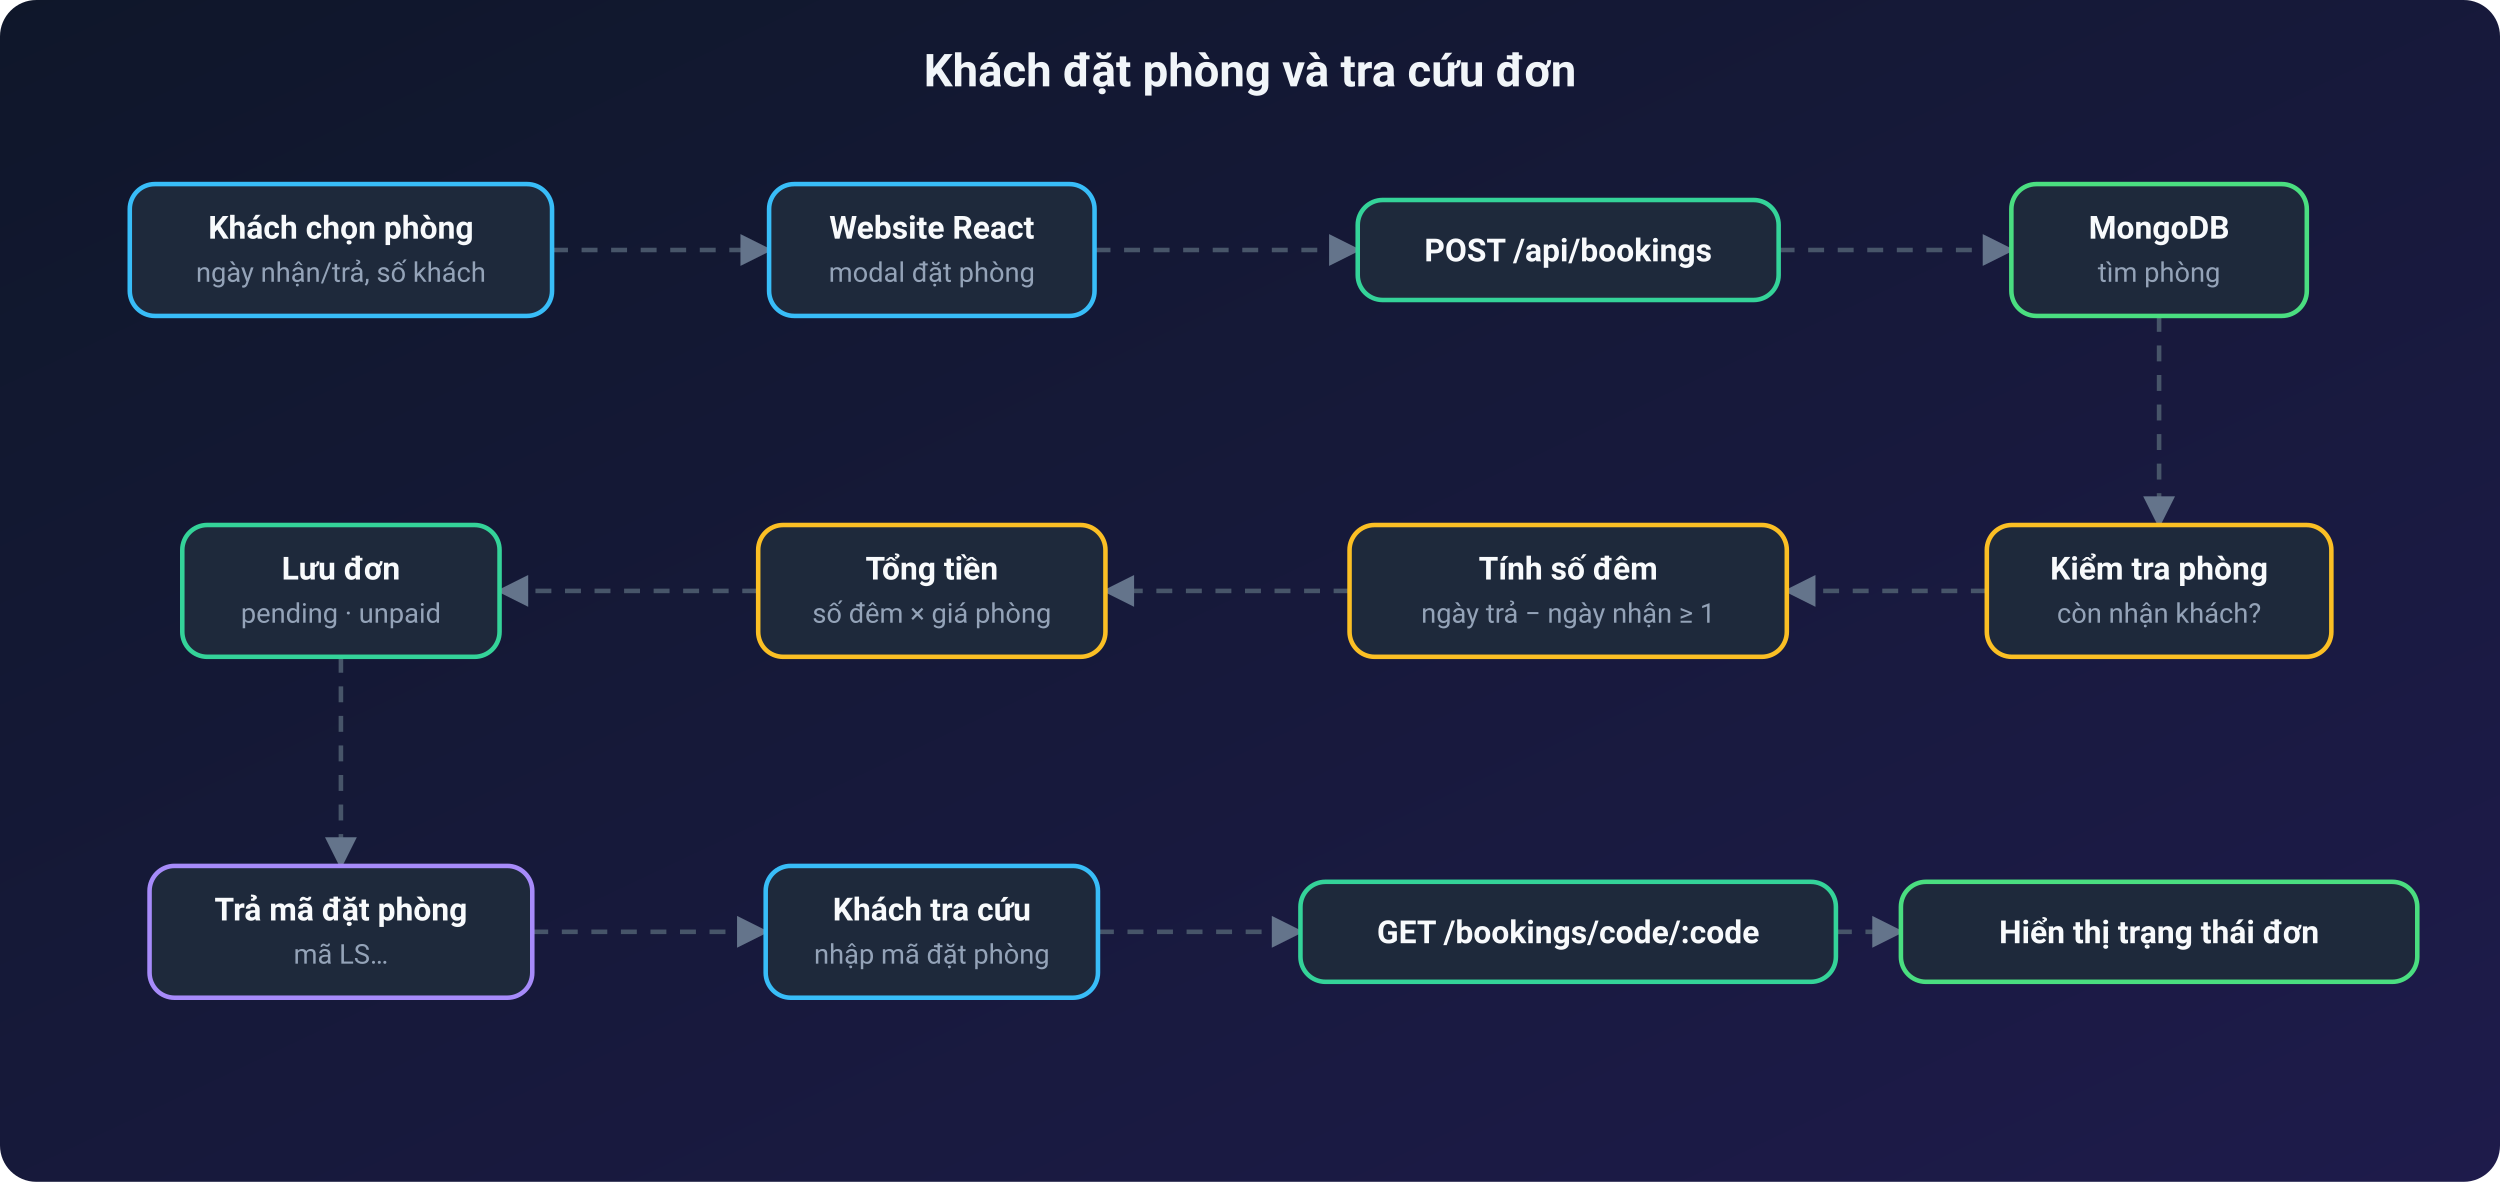
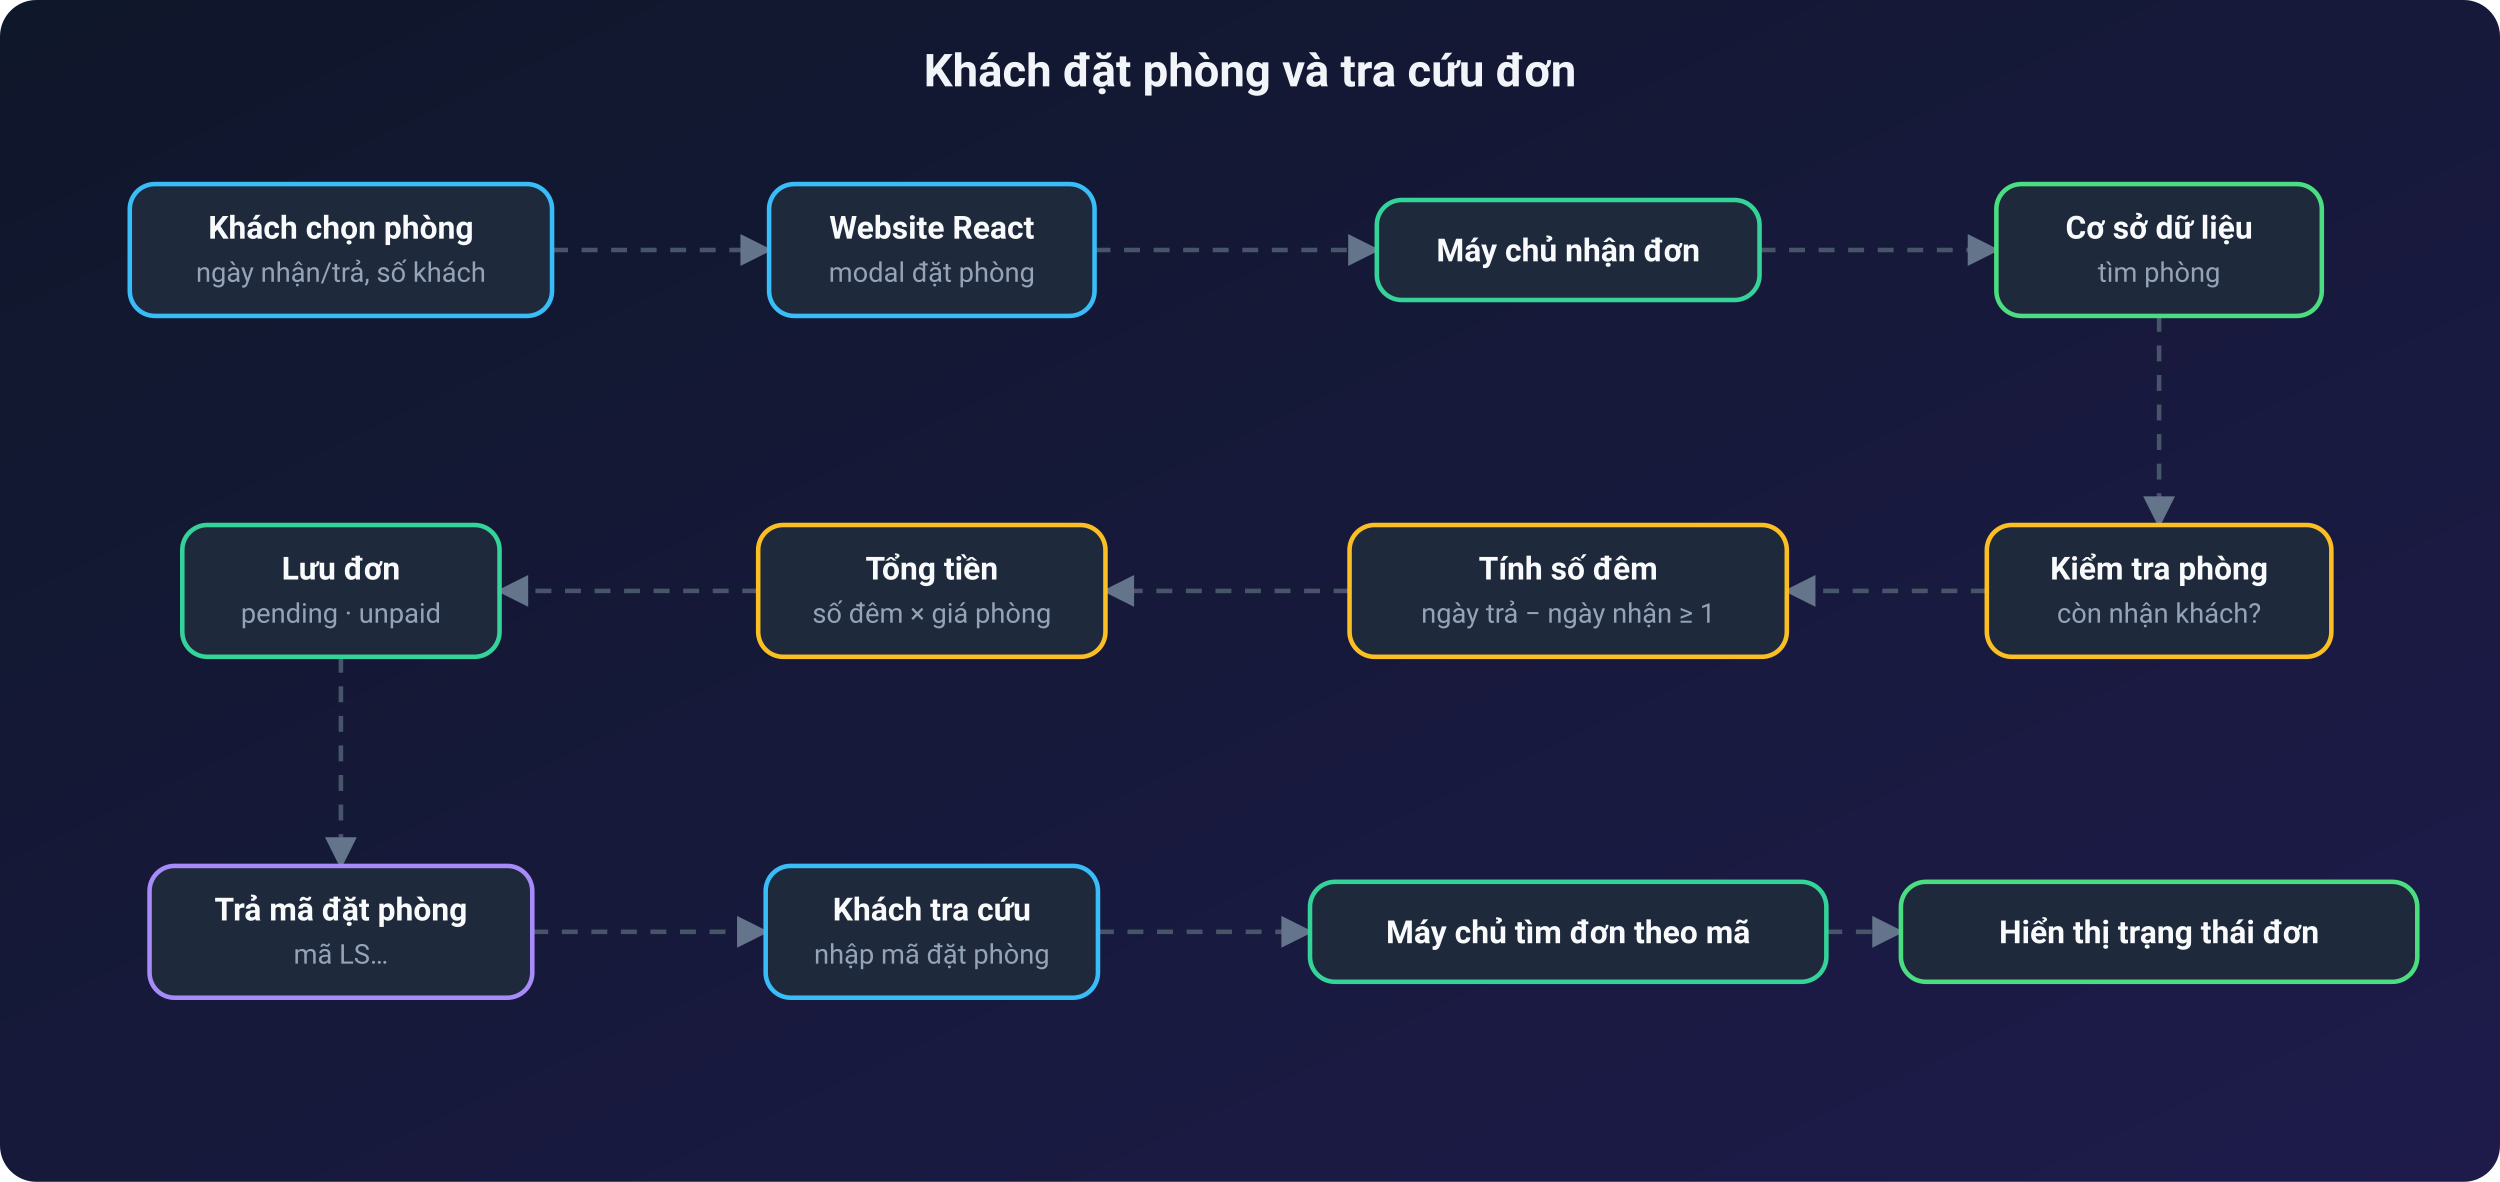
<svg xmlns="http://www.w3.org/2000/svg" viewBox="0 0 1100 520" width="1100" height="520" role="img" aria-label="Khách đặt phòng và tra cứu đơn" font-family="-apple-system,BlinkMacSystemFont,'Segoe UI',Roboto,Helvetica,Arial,sans-serif">
  <defs>
    <filter id="g" x="-100%" y="-100%" width="300%" height="300%">
      <feGaussianBlur stdDeviation="3" />
    </filter>
    <marker id="ar" viewBox="0 0 10 10" refX="9" refY="5" markerWidth="7" markerHeight="7" orient="auto">
      <path d="M0 0L10 5L0 10z" fill="#64748B" />
    </marker>
    <linearGradient id="bg" x1="0" y1="0" x2="1" y2="1">
      <stop offset="0" stop-color="#0F172A" />
      <stop offset="1" stop-color="#1E1B4B" />
    </linearGradient>
  </defs>
  <rect width="1100" height="520" rx="16" fill="url(#bg)" />
  <text x="550.0" y="38" text-anchor="middle" fill="#F1F5F9" font-size="20" font-weight="700">Khách đặt phòng và tra cứu đơn</text>
  <path d="M242.9 110.0 L338.4 110.0" fill="none" stroke="#475569" stroke-width="2" stroke-dasharray="7 6" marker-end="url(#ar)">
    <animate attributeName="stroke-dashoffset" from="26" to="0" dur="1s" repeatCount="indefinite" />
  </path>
-   <path d="M481.6 110.0 L597.4 110.0" fill="none" stroke="#475569" stroke-width="2" stroke-dasharray="7 6" marker-end="url(#ar)">
-     <animate attributeName="stroke-dashoffset" from="26" to="0" dur="1s" repeatCount="indefinite" />
-   </path>
-   <path d="M782.6 110.0 L885.0 110.0" fill="none" stroke="#475569" stroke-width="2" stroke-dasharray="7 6" marker-end="url(#ar)">
+   <path d="M481.6 110.0 L605.8 110.0" fill="none" stroke="#475569" stroke-width="2" stroke-dasharray="7 6" marker-end="url(#ar)">
+     <animate attributeName="stroke-dashoffset" from="26" to="0" dur="1s" repeatCount="indefinite" />
+   </path>
+   <path d="M774.2 110.0 L878.4 110.0" fill="none" stroke="#475569" stroke-width="2" stroke-dasharray="7 6" marker-end="url(#ar)">
    <animate attributeName="stroke-dashoffset" from="26" to="0" dur="1s" repeatCount="indefinite" />
  </path>
  <path d="M950.0 139.0 L950.0 231.0" fill="none" stroke="#475569" stroke-width="2" stroke-dasharray="7 6" marker-end="url(#ar)">
    <animate attributeName="stroke-dashoffset" from="26" to="0" dur="1s" repeatCount="indefinite" />
  </path>
  <path d="M874.2 260.0 L786.2 260.0" fill="none" stroke="#475569" stroke-width="2" stroke-dasharray="7 6" marker-end="url(#ar)">
    <animate attributeName="stroke-dashoffset" from="26" to="0" dur="1s" repeatCount="indefinite" />
  </path>
  <path d="M593.8 260.0 L486.4 260.0" fill="none" stroke="#475569" stroke-width="2" stroke-dasharray="7 6" marker-end="url(#ar)">
    <animate attributeName="stroke-dashoffset" from="26" to="0" dur="1s" repeatCount="indefinite" />
  </path>
  <path d="M333.6 260.0 L219.8 260.0" fill="none" stroke="#475569" stroke-width="2" stroke-dasharray="7 6" marker-end="url(#ar)">
    <animate attributeName="stroke-dashoffset" from="26" to="0" dur="1s" repeatCount="indefinite" />
  </path>
  <path d="M150.0 289.0 L150.0 381.0" fill="none" stroke="#475569" stroke-width="2" stroke-dasharray="7 6" marker-end="url(#ar)">
    <animate attributeName="stroke-dashoffset" from="26" to="0" dur="1s" repeatCount="indefinite" />
  </path>
  <path d="M234.2 410.0 L336.9 410.0" fill="none" stroke="#475569" stroke-width="2" stroke-dasharray="7 6" marker-end="url(#ar)">
    <animate attributeName="stroke-dashoffset" from="26" to="0" dur="1s" repeatCount="indefinite" />
  </path>
-   <path d="M483.1 410.0 L572.2 410.0" fill="none" stroke="#475569" stroke-width="2" stroke-dasharray="7 6" marker-end="url(#ar)">
-     <animate attributeName="stroke-dashoffset" from="26" to="0" dur="1s" repeatCount="indefinite" />
-   </path>
-   <path d="M807.8 410.0 L836.4 410.0" fill="none" stroke="#475569" stroke-width="2" stroke-dasharray="7 6" marker-end="url(#ar)">
+   <path d="M483.1 410.0 L576.4 410.0" fill="none" stroke="#475569" stroke-width="2" stroke-dasharray="7 6" marker-end="url(#ar)">
+     <animate attributeName="stroke-dashoffset" from="26" to="0" dur="1s" repeatCount="indefinite" />
+   </path>
+   <path d="M803.6 410.0 L836.4 410.0" fill="none" stroke="#475569" stroke-width="2" stroke-dasharray="7 6" marker-end="url(#ar)">
    <animate attributeName="stroke-dashoffset" from="26" to="0" dur="1s" repeatCount="indefinite" />
  </path>
  <g>
    <rect x="54.1" y="78.0" width="191.8" height="64" rx="14" fill="#38BDF8" opacity="0" filter="url(#g)">
      <animate attributeName="opacity" dur="19.5s" repeatCount="indefinite" keyTimes="0;0;0.092;1" values="0;1;0;0" />
    </rect>
    <rect x="57.1" y="81.0" width="185.8" height="58" rx="11" fill="#1E293B" stroke="#38BDF8" stroke-width="2" />
    <text x="150.0" y="105.0" text-anchor="middle" fill="#F8FAFC" font-size="14" font-weight="600">Khách chọn phòng</text>
    <text x="150.0" y="124.0" text-anchor="middle" fill="#94A3B8" font-size="12">ngày nhận/trả, số khách</text>
  </g>
  <g>
    <rect x="335.4" y="78.0" width="149.2" height="64" rx="14" fill="#38BDF8" opacity="0" filter="url(#g)">
      <animate attributeName="opacity" dur="19.5s" repeatCount="indefinite" keyTimes="0;0.077;0.077;0.169;1" values="0;0;1;0;0" />
    </rect>
    <rect x="338.4" y="81.0" width="143.2" height="58" rx="11" fill="#1E293B" stroke="#38BDF8" stroke-width="2" />
    <text x="410.0" y="105.0" text-anchor="middle" fill="#F8FAFC" font-size="14" font-weight="600">Website React</text>
    <text x="410.0" y="124.0" text-anchor="middle" fill="#94A3B8" font-size="12">modal đặt phòng</text>
  </g>
  <g>
-     <rect x="594.4" y="85.0" width="191.2" height="50" rx="14" fill="#34D399" opacity="0" filter="url(#g)">
+     <rect x="602.8" y="85.0" width="174.4" height="50" rx="14" fill="#34D399" opacity="0" filter="url(#g)">
      <animate attributeName="opacity" dur="19.5s" repeatCount="indefinite" keyTimes="0;0.154;0.154;0.246;1" values="0;0;1;0;0" />
    </rect>
-     <rect x="597.4" y="88.0" width="185.2" height="44" rx="11" fill="#1E293B" stroke="#34D399" stroke-width="2" />
-     <text x="690.0" y="115.0" text-anchor="middle" fill="#F8FAFC" font-size="14" font-weight="600">POST /api/bookings</text>
-   </g>
-   <g>
-     <rect x="882.0" y="78.0" width="136.0" height="64" rx="14" fill="#4ADE80" opacity="0" filter="url(#g)">
+     <rect x="605.8" y="88.0" width="168.4" height="44" rx="11" fill="#1E293B" stroke="#34D399" stroke-width="2" />
+     <text x="690.0" y="115.0" text-anchor="middle" fill="#F8FAFC" font-size="14" font-weight="600">Máy chủ nhận đơn</text>
+   </g>
+   <g>
+     <rect x="875.4" y="78.0" width="149.2" height="64" rx="14" fill="#4ADE80" opacity="0" filter="url(#g)">
      <animate attributeName="opacity" dur="19.5s" repeatCount="indefinite" keyTimes="0;0.231;0.231;0.323;1" values="0;0;1;0;0" />
    </rect>
-     <rect x="885.0" y="81.0" width="130.0" height="58" rx="11" fill="#1E293B" stroke="#4ADE80" stroke-width="2" />
-     <text x="950.0" y="105.0" text-anchor="middle" fill="#F8FAFC" font-size="14" font-weight="600">MongoDB</text>
+     <rect x="878.4" y="81.0" width="143.2" height="58" rx="11" fill="#1E293B" stroke="#4ADE80" stroke-width="2" />
+     <text x="950.0" y="105.0" text-anchor="middle" fill="#F8FAFC" font-size="14" font-weight="600">Cơ sở dữ liệu</text>
    <text x="950.0" y="124.0" text-anchor="middle" fill="#94A3B8" font-size="12">tìm phòng</text>
  </g>
  <g>
    <rect x="871.2" y="228.0" width="157.6" height="64" rx="14" fill="#FBBF24" opacity="0" filter="url(#g)">
      <animate attributeName="opacity" dur="19.5s" repeatCount="indefinite" keyTimes="0;0.308;0.308;0.4;1" values="0;0;1;0;0" />
    </rect>
    <rect x="874.2" y="231.0" width="151.6" height="58" rx="11" fill="#1E293B" stroke="#FBBF24" stroke-width="2" />
    <text x="950.0" y="255.0" text-anchor="middle" fill="#F8FAFC" font-size="14" font-weight="600">Kiểm tra phòng</text>
    <text x="950.0" y="274.0" text-anchor="middle" fill="#94A3B8" font-size="12">còn nhận khách?</text>
  </g>
  <g>
    <rect x="590.8" y="228.0" width="198.4" height="64" rx="14" fill="#FBBF24" opacity="0" filter="url(#g)">
      <animate attributeName="opacity" dur="19.5s" repeatCount="indefinite" keyTimes="0;0.385;0.385;0.477;1" values="0;0;1;0;0" />
    </rect>
    <rect x="593.8" y="231.0" width="192.4" height="58" rx="11" fill="#1E293B" stroke="#FBBF24" stroke-width="2" />
    <text x="690.0" y="255.0" text-anchor="middle" fill="#F8FAFC" font-size="14" font-weight="600">Tính số đêm</text>
    <text x="690.0" y="274.0" text-anchor="middle" fill="#94A3B8" font-size="12">ngày trả − ngày nhận ≥ 1</text>
  </g>
  <g>
    <rect x="330.6" y="228.0" width="158.8" height="64" rx="14" fill="#FBBF24" opacity="0" filter="url(#g)">
      <animate attributeName="opacity" dur="19.5s" repeatCount="indefinite" keyTimes="0;0.462;0.462;0.554;1" values="0;0;1;0;0" />
    </rect>
    <rect x="333.6" y="231.0" width="152.8" height="58" rx="11" fill="#1E293B" stroke="#FBBF24" stroke-width="2" />
    <text x="410.0" y="255.0" text-anchor="middle" fill="#F8FAFC" font-size="14" font-weight="600">Tổng tiền</text>
    <text x="410.0" y="274.0" text-anchor="middle" fill="#94A3B8" font-size="12">số đêm × giá phòng</text>
  </g>
  <g>
    <rect x="77.2" y="228.0" width="145.6" height="64" rx="14" fill="#34D399" opacity="0" filter="url(#g)">
      <animate attributeName="opacity" dur="19.5s" repeatCount="indefinite" keyTimes="0;0.538;0.539;0.631;1" values="0;0;1;0;0" />
    </rect>
    <rect x="80.2" y="231.0" width="139.6" height="58" rx="11" fill="#1E293B" stroke="#34D399" stroke-width="2" />
    <text x="150.0" y="255.0" text-anchor="middle" fill="#F8FAFC" font-size="14" font-weight="600">Lưu đơn</text>
    <text x="150.0" y="274.0" text-anchor="middle" fill="#94A3B8" font-size="12">pending · unpaid</text>
  </g>
  <g>
    <rect x="62.8" y="378.0" width="174.4" height="64" rx="14" fill="#A78BFA" opacity="0" filter="url(#g)">
      <animate attributeName="opacity" dur="19.5s" repeatCount="indefinite" keyTimes="0;0.615;0.616;0.708;1" values="0;0;1;0;0" />
    </rect>
    <rect x="65.8" y="381.0" width="168.4" height="58" rx="11" fill="#1E293B" stroke="#A78BFA" stroke-width="2" />
    <text x="150.0" y="405.0" text-anchor="middle" fill="#F8FAFC" font-size="14" font-weight="600">Trả mã đặt phòng</text>
    <text x="150.0" y="424.0" text-anchor="middle" fill="#94A3B8" font-size="12">mã LS…</text>
  </g>
  <g>
    <rect x="333.9" y="378.0" width="152.2" height="64" rx="14" fill="#38BDF8" opacity="0" filter="url(#g)">
      <animate attributeName="opacity" dur="19.5s" repeatCount="indefinite" keyTimes="0;0.692;0.693;0.785;1" values="0;0;1;0;0" />
    </rect>
    <rect x="336.9" y="381.0" width="146.2" height="58" rx="11" fill="#1E293B" stroke="#38BDF8" stroke-width="2" />
    <text x="410.0" y="405.0" text-anchor="middle" fill="#F8FAFC" font-size="14" font-weight="600">Khách tra cứu</text>
    <text x="410.0" y="424.0" text-anchor="middle" fill="#94A3B8" font-size="12">nhập mã đặt phòng</text>
  </g>
  <g>
-     <rect x="569.2" y="385.0" width="241.6" height="50" rx="14" fill="#34D399" opacity="0" filter="url(#g)">
+     <rect x="573.4" y="385.0" width="233.2" height="50" rx="14" fill="#34D399" opacity="0" filter="url(#g)">
      <animate attributeName="opacity" dur="19.5s" repeatCount="indefinite" keyTimes="0;0.769;0.77;0.862;1" values="0;0;1;0;0" />
    </rect>
-     <rect x="572.2" y="388.0" width="235.6" height="44" rx="11" fill="#1E293B" stroke="#34D399" stroke-width="2" />
-     <text x="690.0" y="415.0" text-anchor="middle" fill="#F8FAFC" font-size="14" font-weight="600">GET /bookings/code/:code</text>
+     <rect x="576.4" y="388.0" width="227.2" height="44" rx="11" fill="#1E293B" stroke="#34D399" stroke-width="2" />
+     <text x="690.0" y="415.0" text-anchor="middle" fill="#F8FAFC" font-size="14" font-weight="600">Máy chủ tìm đơn theo mã</text>
  </g>
  <g>
    <rect x="833.4" y="385.0" width="233.2" height="50" rx="14" fill="#4ADE80" opacity="0" filter="url(#g)">
      <animate attributeName="opacity" dur="19.5s" repeatCount="indefinite" keyTimes="0;0.846;0.847;0.939;1" values="0;0;1;0;0" />
    </rect>
    <rect x="836.4" y="388.0" width="227.2" height="44" rx="11" fill="#1E293B" stroke="#4ADE80" stroke-width="2" />
    <text x="950.0" y="415.0" text-anchor="middle" fill="#F8FAFC" font-size="14" font-weight="600">Hiển thị trạng thái đơn</text>
  </g>
  <circle r="6" fill="#FDE68A" filter="url(#g)" opacity="0">
    <animateMotion dur="19.5s" repeatCount="indefinite" calcMode="linear" keyPoints="0;0;1;1" keyTimes="0;0;0.077;1" path="M242.9 110.0 L338.4 110.0" />
    <animate attributeName="opacity" dur="19.5s" repeatCount="indefinite" keyTimes="0;0;0.077;1" values="0;1;0;0" />
  </circle>
  <circle r="3.5" fill="#FFFBEB" opacity="0">
    <animateMotion dur="19.5s" repeatCount="indefinite" calcMode="linear" keyPoints="0;0;1;1" keyTimes="0;0;0.077;1" path="M242.9 110.0 L338.4 110.0" />
    <animate attributeName="opacity" dur="19.5s" repeatCount="indefinite" keyTimes="0;0;0.077;1" values="0;1;0;0" />
  </circle>
  <circle r="6" fill="#FDE68A" filter="url(#g)" opacity="0">
-     <animateMotion dur="19.5s" repeatCount="indefinite" calcMode="linear" keyPoints="0;0;1;1" keyTimes="0;0.077;0.154;1" path="M481.6 110.0 L597.4 110.0" />
+     <animateMotion dur="19.5s" repeatCount="indefinite" calcMode="linear" keyPoints="0;0;1;1" keyTimes="0;0.077;0.154;1" path="M481.6 110.0 L605.8 110.0" />
    <animate attributeName="opacity" dur="19.5s" repeatCount="indefinite" keyTimes="0;0.077;0.077;0.154;1" values="0;0;1;0;0" />
  </circle>
  <circle r="3.5" fill="#FFFBEB" opacity="0">
-     <animateMotion dur="19.5s" repeatCount="indefinite" calcMode="linear" keyPoints="0;0;1;1" keyTimes="0;0.077;0.154;1" path="M481.6 110.0 L597.4 110.0" />
+     <animateMotion dur="19.5s" repeatCount="indefinite" calcMode="linear" keyPoints="0;0;1;1" keyTimes="0;0.077;0.154;1" path="M481.6 110.0 L605.8 110.0" />
    <animate attributeName="opacity" dur="19.5s" repeatCount="indefinite" keyTimes="0;0.077;0.077;0.154;1" values="0;0;1;0;0" />
  </circle>
  <circle r="6" fill="#FDE68A" filter="url(#g)" opacity="0">
-     <animateMotion dur="19.5s" repeatCount="indefinite" calcMode="linear" keyPoints="0;0;1;1" keyTimes="0;0.154;0.231;1" path="M782.6 110.0 L885.0 110.0" />
+     <animateMotion dur="19.5s" repeatCount="indefinite" calcMode="linear" keyPoints="0;0;1;1" keyTimes="0;0.154;0.231;1" path="M774.2 110.0 L878.4 110.0" />
    <animate attributeName="opacity" dur="19.5s" repeatCount="indefinite" keyTimes="0;0.154;0.154;0.231;1" values="0;0;1;0;0" />
  </circle>
  <circle r="3.5" fill="#FFFBEB" opacity="0">
-     <animateMotion dur="19.5s" repeatCount="indefinite" calcMode="linear" keyPoints="0;0;1;1" keyTimes="0;0.154;0.231;1" path="M782.6 110.0 L885.0 110.0" />
+     <animateMotion dur="19.5s" repeatCount="indefinite" calcMode="linear" keyPoints="0;0;1;1" keyTimes="0;0.154;0.231;1" path="M774.2 110.0 L878.4 110.0" />
    <animate attributeName="opacity" dur="19.5s" repeatCount="indefinite" keyTimes="0;0.154;0.154;0.231;1" values="0;0;1;0;0" />
  </circle>
  <circle r="6" fill="#FDE68A" filter="url(#g)" opacity="0">
    <animateMotion dur="19.5s" repeatCount="indefinite" calcMode="linear" keyPoints="0;0;1;1" keyTimes="0;0.231;0.308;1" path="M950.0 139.0 L950.0 231.0" />
    <animate attributeName="opacity" dur="19.5s" repeatCount="indefinite" keyTimes="0;0.231;0.231;0.308;1" values="0;0;1;0;0" />
  </circle>
  <circle r="3.5" fill="#FFFBEB" opacity="0">
    <animateMotion dur="19.5s" repeatCount="indefinite" calcMode="linear" keyPoints="0;0;1;1" keyTimes="0;0.231;0.308;1" path="M950.0 139.0 L950.0 231.0" />
    <animate attributeName="opacity" dur="19.5s" repeatCount="indefinite" keyTimes="0;0.231;0.231;0.308;1" values="0;0;1;0;0" />
  </circle>
  <circle r="6" fill="#FDE68A" filter="url(#g)" opacity="0">
    <animateMotion dur="19.5s" repeatCount="indefinite" calcMode="linear" keyPoints="0;0;1;1" keyTimes="0;0.308;0.385;1" path="M874.2 260.0 L786.2 260.0" />
    <animate attributeName="opacity" dur="19.5s" repeatCount="indefinite" keyTimes="0;0.308;0.308;0.385;1" values="0;0;1;0;0" />
  </circle>
  <circle r="3.5" fill="#FFFBEB" opacity="0">
    <animateMotion dur="19.5s" repeatCount="indefinite" calcMode="linear" keyPoints="0;0;1;1" keyTimes="0;0.308;0.385;1" path="M874.2 260.0 L786.2 260.0" />
    <animate attributeName="opacity" dur="19.5s" repeatCount="indefinite" keyTimes="0;0.308;0.308;0.385;1" values="0;0;1;0;0" />
  </circle>
  <circle r="6" fill="#FDE68A" filter="url(#g)" opacity="0">
    <animateMotion dur="19.5s" repeatCount="indefinite" calcMode="linear" keyPoints="0;0;1;1" keyTimes="0;0.385;0.462;1" path="M593.8 260.0 L486.4 260.0" />
    <animate attributeName="opacity" dur="19.5s" repeatCount="indefinite" keyTimes="0;0.385;0.385;0.462;1" values="0;0;1;0;0" />
  </circle>
  <circle r="3.5" fill="#FFFBEB" opacity="0">
    <animateMotion dur="19.5s" repeatCount="indefinite" calcMode="linear" keyPoints="0;0;1;1" keyTimes="0;0.385;0.462;1" path="M593.8 260.0 L486.4 260.0" />
    <animate attributeName="opacity" dur="19.5s" repeatCount="indefinite" keyTimes="0;0.385;0.385;0.462;1" values="0;0;1;0;0" />
  </circle>
  <circle r="6" fill="#FDE68A" filter="url(#g)" opacity="0">
    <animateMotion dur="19.5s" repeatCount="indefinite" calcMode="linear" keyPoints="0;0;1;1" keyTimes="0;0.462;0.538;1" path="M333.6 260.0 L219.8 260.0" />
    <animate attributeName="opacity" dur="19.5s" repeatCount="indefinite" keyTimes="0;0.462;0.462;0.538;1" values="0;0;1;0;0" />
  </circle>
  <circle r="3.5" fill="#FFFBEB" opacity="0">
    <animateMotion dur="19.5s" repeatCount="indefinite" calcMode="linear" keyPoints="0;0;1;1" keyTimes="0;0.462;0.538;1" path="M333.6 260.0 L219.8 260.0" />
    <animate attributeName="opacity" dur="19.5s" repeatCount="indefinite" keyTimes="0;0.462;0.462;0.538;1" values="0;0;1;0;0" />
  </circle>
  <circle r="6" fill="#FDE68A" filter="url(#g)" opacity="0">
    <animateMotion dur="19.5s" repeatCount="indefinite" calcMode="linear" keyPoints="0;0;1;1" keyTimes="0;0.538;0.615;1" path="M150.0 289.0 L150.0 381.0" />
    <animate attributeName="opacity" dur="19.5s" repeatCount="indefinite" keyTimes="0;0.538;0.539;0.615;1" values="0;0;1;0;0" />
  </circle>
  <circle r="3.5" fill="#FFFBEB" opacity="0">
    <animateMotion dur="19.5s" repeatCount="indefinite" calcMode="linear" keyPoints="0;0;1;1" keyTimes="0;0.538;0.615;1" path="M150.0 289.0 L150.0 381.0" />
    <animate attributeName="opacity" dur="19.5s" repeatCount="indefinite" keyTimes="0;0.538;0.539;0.615;1" values="0;0;1;0;0" />
  </circle>
  <circle r="6" fill="#FDE68A" filter="url(#g)" opacity="0">
    <animateMotion dur="19.5s" repeatCount="indefinite" calcMode="linear" keyPoints="0;0;1;1" keyTimes="0;0.615;0.692;1" path="M234.2 410.0 L336.9 410.0" />
    <animate attributeName="opacity" dur="19.5s" repeatCount="indefinite" keyTimes="0;0.615;0.616;0.692;1" values="0;0;1;0;0" />
  </circle>
  <circle r="3.5" fill="#FFFBEB" opacity="0">
    <animateMotion dur="19.5s" repeatCount="indefinite" calcMode="linear" keyPoints="0;0;1;1" keyTimes="0;0.615;0.692;1" path="M234.2 410.0 L336.9 410.0" />
    <animate attributeName="opacity" dur="19.5s" repeatCount="indefinite" keyTimes="0;0.615;0.616;0.692;1" values="0;0;1;0;0" />
  </circle>
  <circle r="6" fill="#FDE68A" filter="url(#g)" opacity="0">
-     <animateMotion dur="19.5s" repeatCount="indefinite" calcMode="linear" keyPoints="0;0;1;1" keyTimes="0;0.692;0.769;1" path="M483.1 410.0 L572.2 410.0" />
+     <animateMotion dur="19.5s" repeatCount="indefinite" calcMode="linear" keyPoints="0;0;1;1" keyTimes="0;0.692;0.769;1" path="M483.1 410.0 L576.4 410.0" />
    <animate attributeName="opacity" dur="19.5s" repeatCount="indefinite" keyTimes="0;0.692;0.693;0.769;1" values="0;0;1;0;0" />
  </circle>
  <circle r="3.5" fill="#FFFBEB" opacity="0">
-     <animateMotion dur="19.5s" repeatCount="indefinite" calcMode="linear" keyPoints="0;0;1;1" keyTimes="0;0.692;0.769;1" path="M483.1 410.0 L572.2 410.0" />
+     <animateMotion dur="19.5s" repeatCount="indefinite" calcMode="linear" keyPoints="0;0;1;1" keyTimes="0;0.692;0.769;1" path="M483.1 410.0 L576.4 410.0" />
    <animate attributeName="opacity" dur="19.5s" repeatCount="indefinite" keyTimes="0;0.692;0.693;0.769;1" values="0;0;1;0;0" />
  </circle>
  <circle r="6" fill="#FDE68A" filter="url(#g)" opacity="0">
-     <animateMotion dur="19.5s" repeatCount="indefinite" calcMode="linear" keyPoints="0;0;1;1" keyTimes="0;0.769;0.846;1" path="M807.8 410.0 L836.4 410.0" />
+     <animateMotion dur="19.5s" repeatCount="indefinite" calcMode="linear" keyPoints="0;0;1;1" keyTimes="0;0.769;0.846;1" path="M803.6 410.0 L836.4 410.0" />
    <animate attributeName="opacity" dur="19.5s" repeatCount="indefinite" keyTimes="0;0.769;0.77;0.846;1" values="0;0;1;0;0" />
  </circle>
  <circle r="3.5" fill="#FFFBEB" opacity="0">
-     <animateMotion dur="19.5s" repeatCount="indefinite" calcMode="linear" keyPoints="0;0;1;1" keyTimes="0;0.769;0.846;1" path="M807.8 410.0 L836.4 410.0" />
+     <animateMotion dur="19.5s" repeatCount="indefinite" calcMode="linear" keyPoints="0;0;1;1" keyTimes="0;0.769;0.846;1" path="M803.6 410.0 L836.4 410.0" />
    <animate attributeName="opacity" dur="19.5s" repeatCount="indefinite" keyTimes="0;0.769;0.77;0.846;1" values="0;0;1;0;0" />
  </circle>
</svg>
